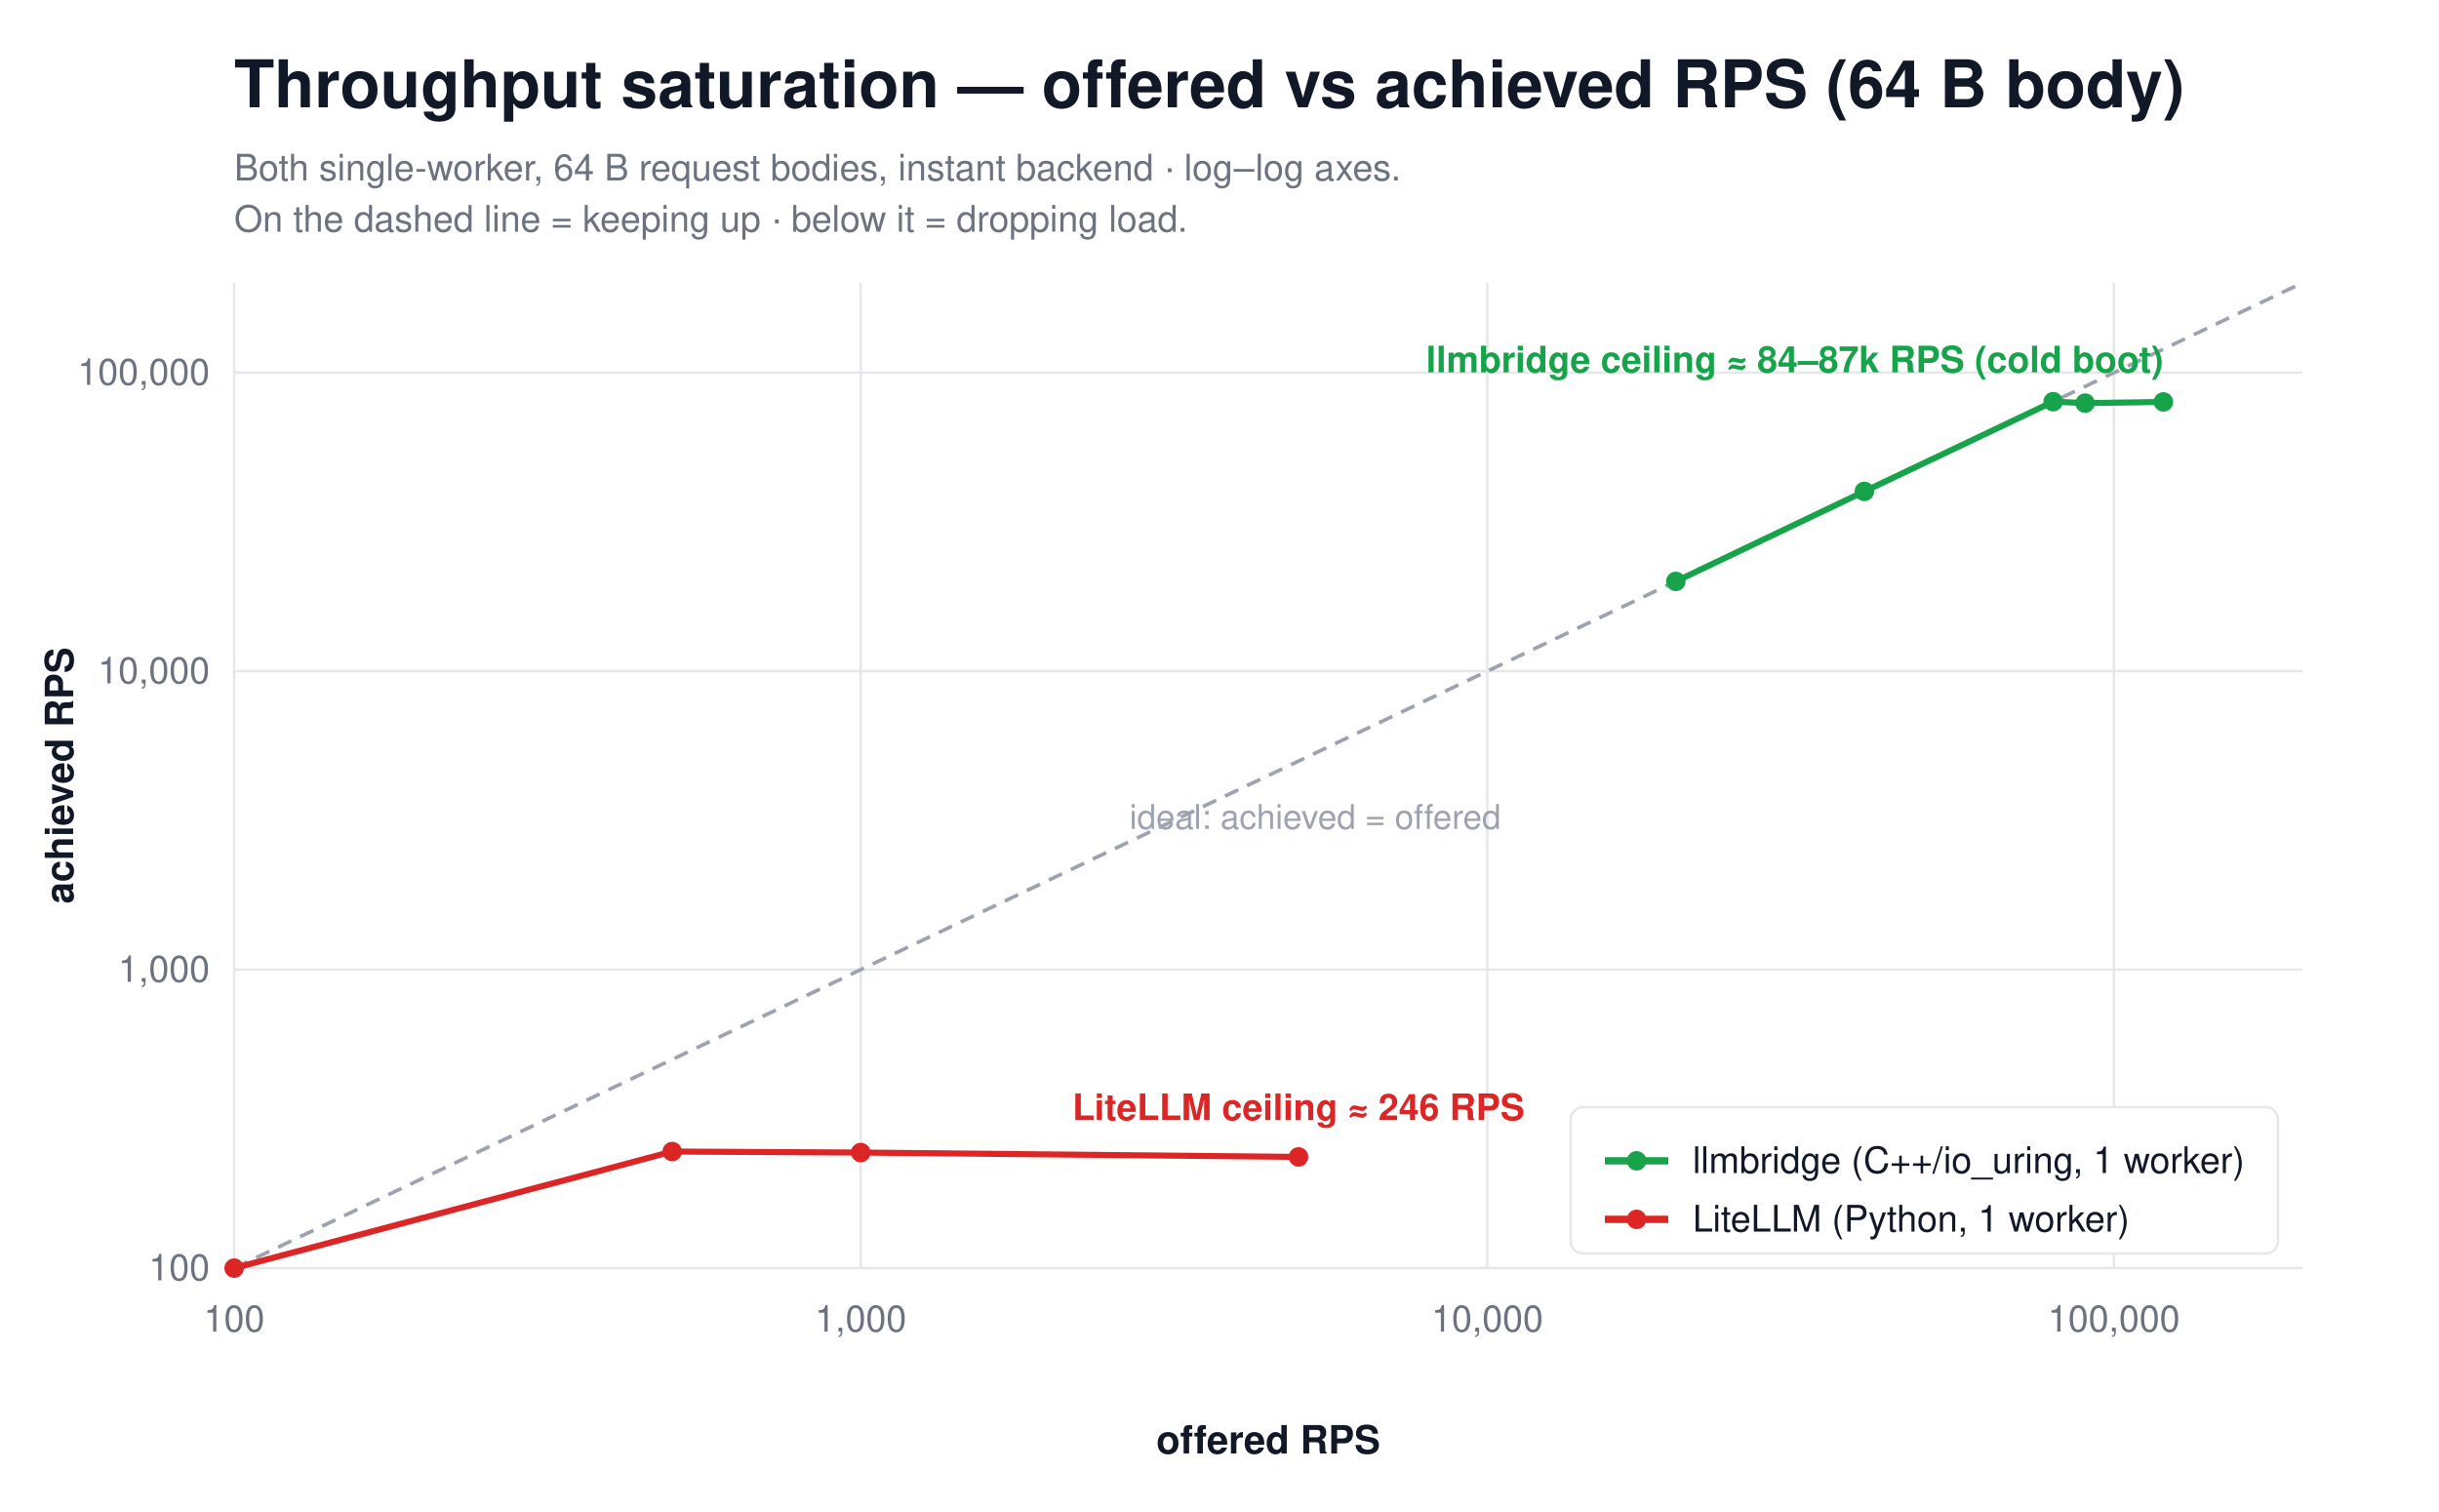
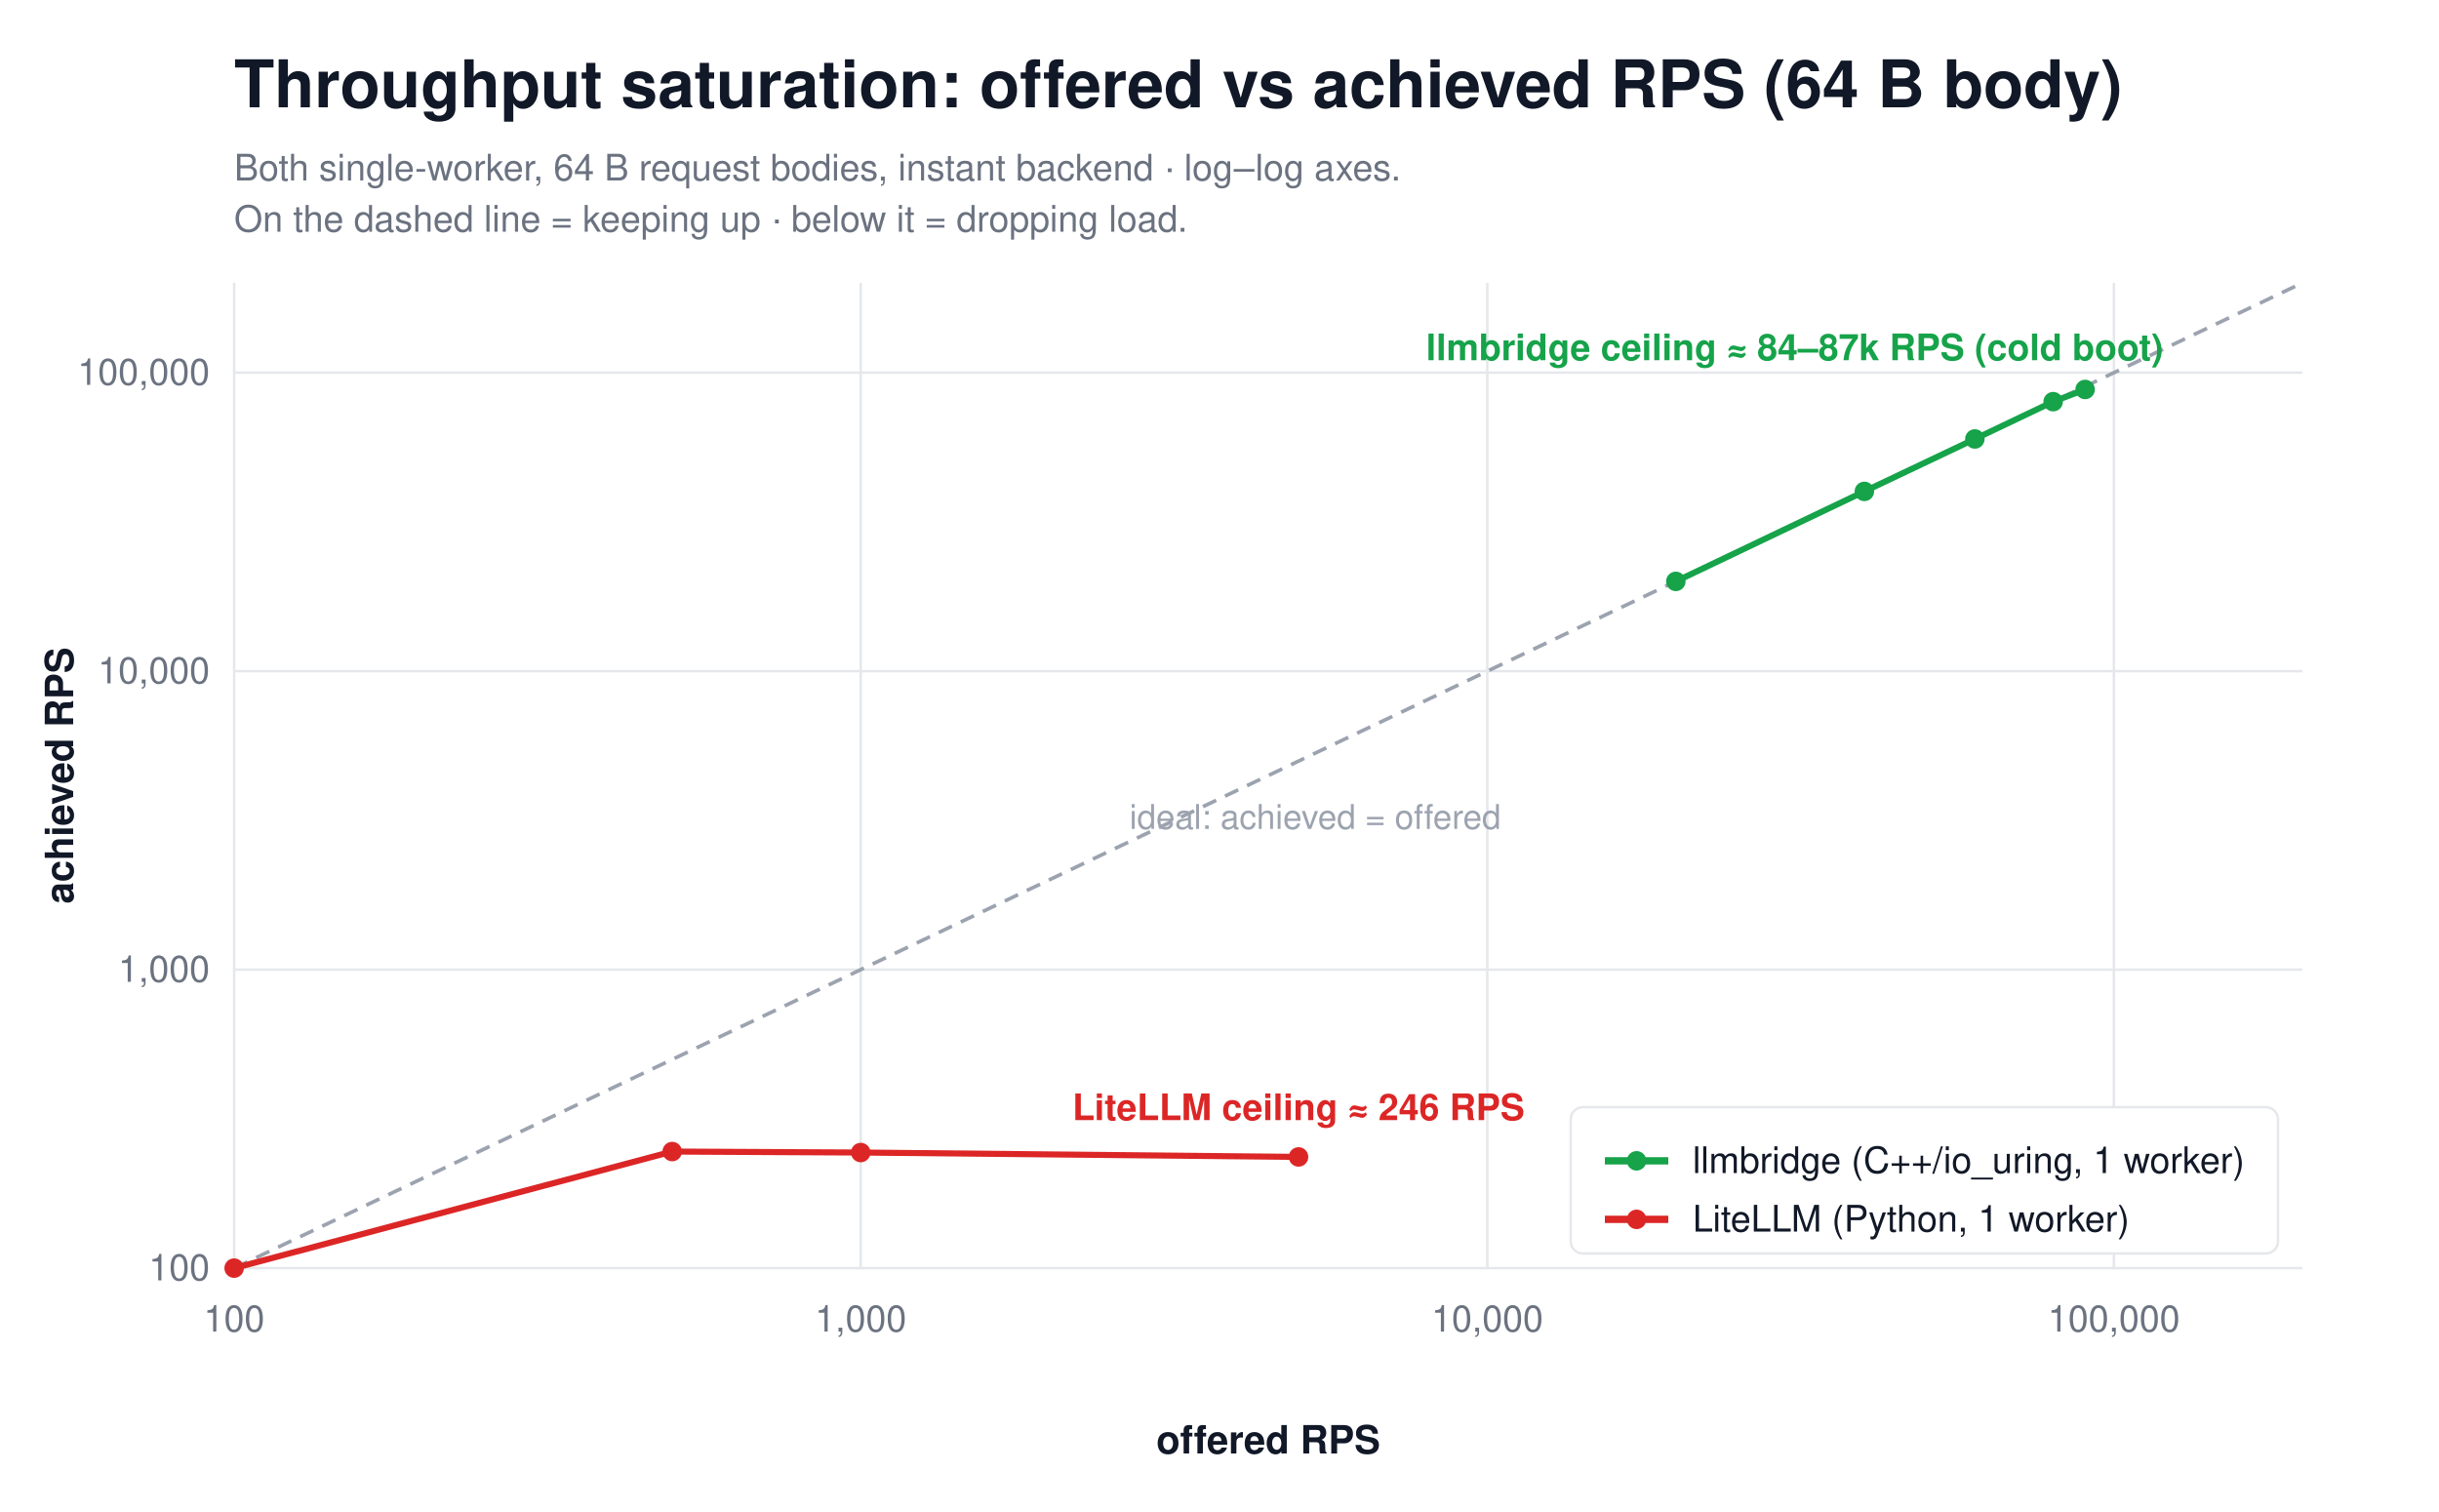
<svg xmlns="http://www.w3.org/2000/svg" width="1000" height="620" viewBox="0 0 1000 620" font-family="-apple-system,Segoe UI,Helvetica,Arial,sans-serif">
  <rect width="1000" height="620" fill="white" />
-   <text x="96" y="44" font-size="27" font-weight="700" fill="#111827">Throughput saturation — offered vs achieved RPS (64 B body)</text>
+   <text x="96" y="44" font-size="27" font-weight="700" fill="#111827">Throughput saturation: offered vs achieved RPS (64 B body)</text>
  <text x="96" y="74" font-size="15" fill="#6b7280">Both single-worker, 64 B request bodies, instant backend · log–log axes.</text>
  <text x="96" y="95" font-size="15" fill="#6b7280">On the dashed line = keeping up · below it = dropping load.</text>
  <line x1="96.0" y1="116" x2="96.0" y2="520" stroke="#e5e7eb" />
  <line x1="96" y1="520.0" x2="944" y2="520.0" stroke="#e5e7eb" />
  <text x="96.0" y="546.0" font-size="15" fill="#6b7280" text-anchor="middle">100</text>
  <text x="86" y="525.0" font-size="15" fill="#6b7280" text-anchor="end">100</text>
  <line x1="352.9" y1="116" x2="352.9" y2="520" stroke="#e5e7eb" />
  <line x1="96" y1="397.6" x2="944" y2="397.6" stroke="#e5e7eb" />
  <text x="352.9" y="546.0" font-size="15" fill="#6b7280" text-anchor="middle">1,000</text>
  <text x="86" y="402.6" font-size="15" fill="#6b7280" text-anchor="end">1,000</text>
  <line x1="609.8" y1="116" x2="609.8" y2="520" stroke="#e5e7eb" />
  <line x1="96" y1="275.2" x2="944" y2="275.2" stroke="#e5e7eb" />
  <text x="609.8" y="546.0" font-size="15" fill="#6b7280" text-anchor="middle">10,000</text>
  <text x="86" y="280.2" font-size="15" fill="#6b7280" text-anchor="end">10,000</text>
  <line x1="866.7" y1="116" x2="866.7" y2="520" stroke="#e5e7eb" />
  <line x1="96" y1="152.8" x2="944" y2="152.8" stroke="#e5e7eb" />
  <text x="866.7" y="546.0" font-size="15" fill="#6b7280" text-anchor="middle">100,000</text>
  <text x="86" y="157.8" font-size="15" fill="#6b7280" text-anchor="end">100,000</text>
  <text x="520.0" y="596" font-size="16" fill="#111827" text-anchor="middle" font-weight="600">offered RPS</text>
  <text x="30" y="318.0" font-size="16" fill="#111827" text-anchor="middle" transform="rotate(-90 30 318.0)" font-weight="600">achieved RPS</text>
  <line x1="96.0" y1="520.0" x2="944.0" y2="116.0" stroke="#9ca3af" stroke-width="1.5" stroke-dasharray="6 4" />
  <text x="463.1" y="339.9" font-size="14" fill="#9ca3af" text-anchor="start">ideal: achieved = offered</text>
-   <polyline points="687.1,238.4 764.4,201.5 841.8,164.7 854.9,165.3 887.0,164.8" fill="none" stroke="#16a34a" stroke-width="2.5" />
+   <polyline points="687.1,238.4 764.4,201.5 809.7,180.0 841.8,164.7 854.9,159.7" fill="none" stroke="#16a34a" stroke-width="2.5" />
  <circle cx="687.1" cy="238.4" r="4" fill="#16a34a" />
  <circle cx="764.4" cy="201.5" r="4" fill="#16a34a" />
+   <circle cx="809.7" cy="180.0" r="4" fill="#16a34a" />
  <circle cx="841.8" cy="164.7" r="4" fill="#16a34a" />
-   <circle cx="854.9" cy="165.3" r="4" fill="#16a34a" />
-   <circle cx="887.0" cy="164.8" r="4" fill="#16a34a" />
+   <circle cx="854.9" cy="159.7" r="4" fill="#16a34a" />
  <polyline points="96.0,520.0 275.6,472.2 352.9,472.6 532.4,474.4" fill="none" stroke="#dc2626" stroke-width="2.5" />
  <circle cx="96.0" cy="520.0" r="4" fill="#dc2626" />
  <circle cx="275.6" cy="472.2" r="4" fill="#dc2626" />
  <circle cx="352.9" cy="472.6" r="4" fill="#dc2626" />
  <circle cx="532.4" cy="474.4" r="4" fill="#dc2626" />
-   <text x="887.0" y="152.7" font-size="15" fill="#16a34a" text-anchor="end" font-weight="700">llmbridge ceiling ≈ 84–87k RPS (cold boot)</text>
+   <text x="887.0" y="147.7" font-size="15" fill="#16a34a" text-anchor="end" font-weight="700">llmbridge ceiling ≈ 84–87k RPS (cold boot)</text>
  <text x="532.4" y="459.3" font-size="15" fill="#dc2626" text-anchor="middle" font-weight="700">LiteLLM ceiling ≈ 246 RPS</text>
  <rect x="644" y="454" width="290" height="60" fill="white" stroke="#e5e7eb" rx="5" />
  <line x1="658" y1="476" x2="684" y2="476" stroke="#16a34a" stroke-width="3" />
  <circle cx="671" cy="476" r="4" fill="#16a34a" />
  <text x="694" y="481" font-size="15" fill="#111827">llmbridge (C++/io_uring, 1 worker)</text>
  <line x1="658" y1="500" x2="684" y2="500" stroke="#dc2626" stroke-width="3" />
  <circle cx="671" cy="500" r="4" fill="#dc2626" />
  <text x="694" y="505" font-size="15" fill="#111827">LiteLLM (Python, 1 worker)</text>
</svg>
